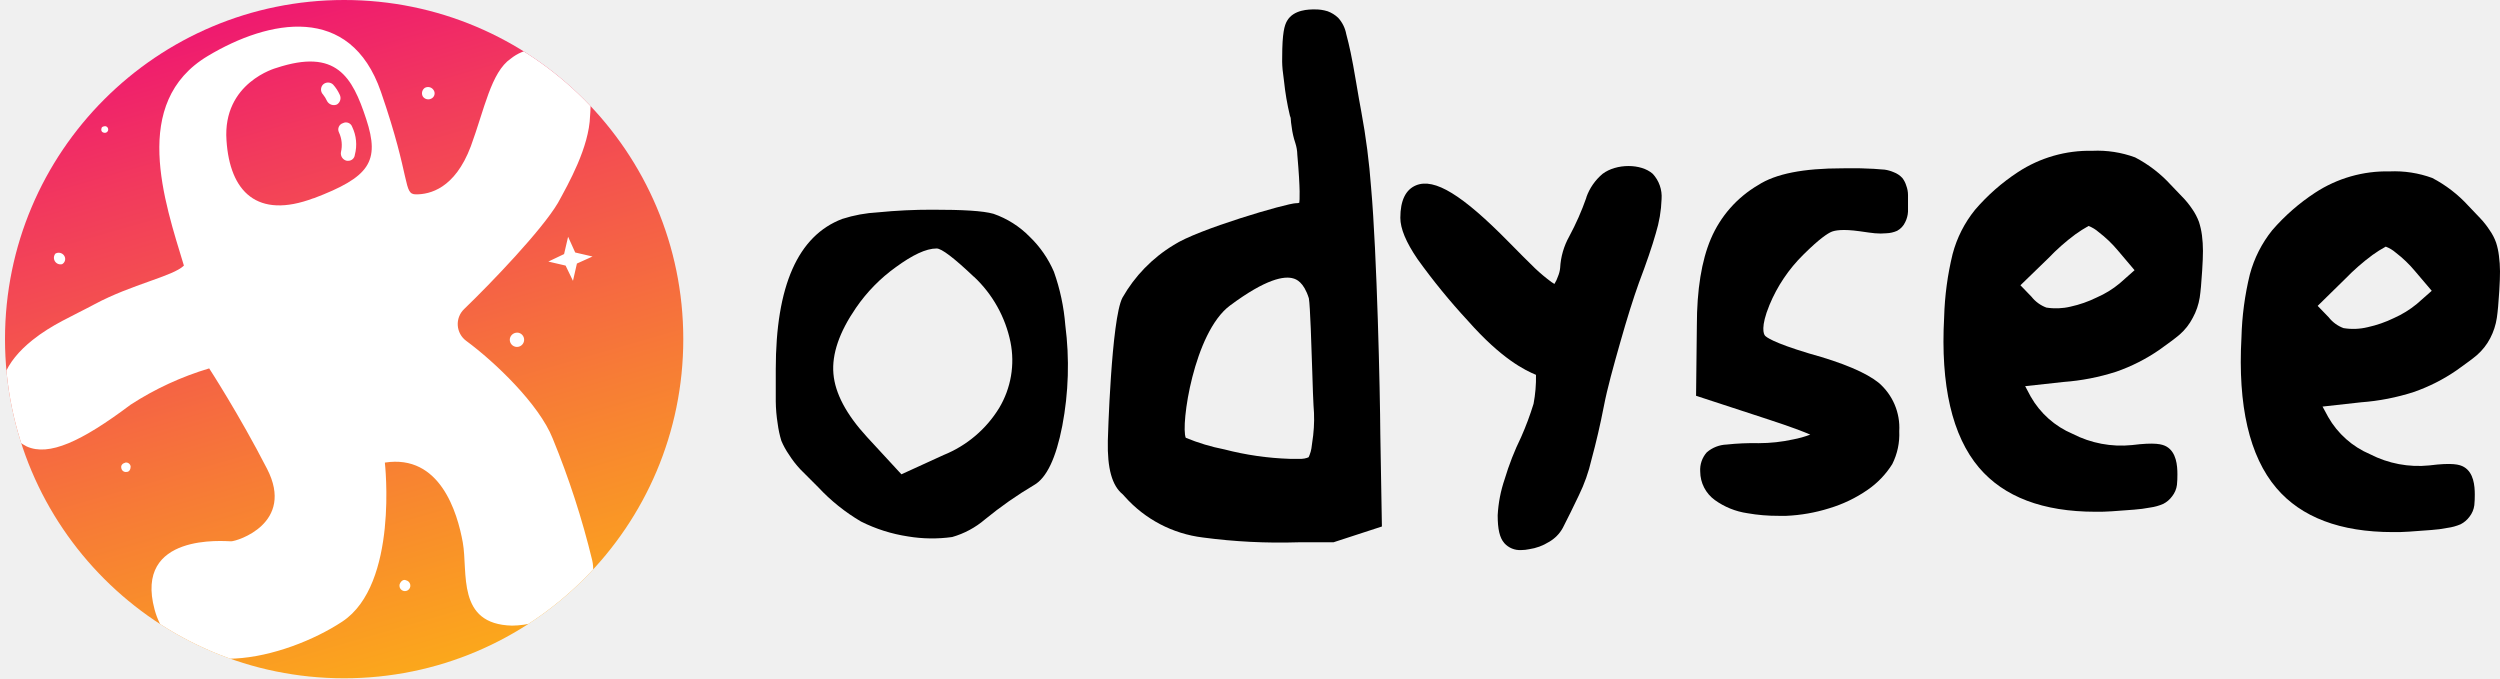
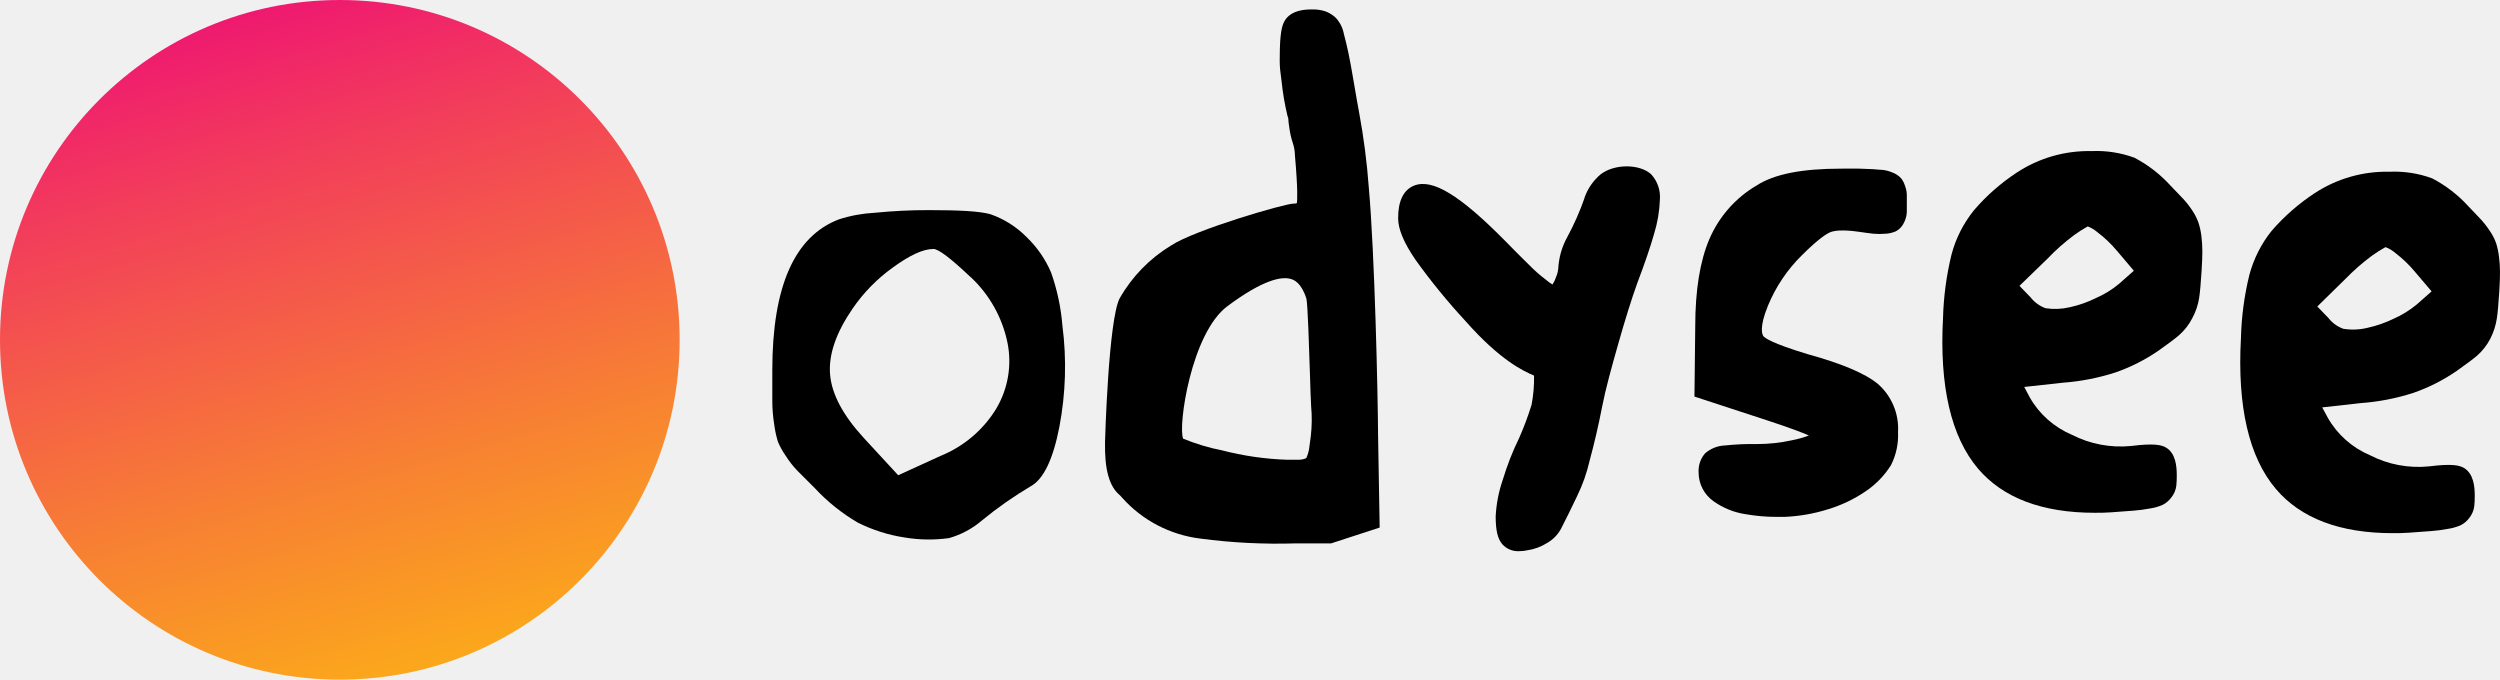
- <svg xmlns="http://www.w3.org/2000/svg" size="16" class="icon icon--OdyseeLogoDarkText header__logo" aria-hidden="true" data-name="Layer 1" id="Layer_1" stroke-width="0" viewBox="7.69 8.03 379.82 103.05">
+ <svg xmlns="http://www.w3.org/2000/svg" id="Layer_1" width="379.06" height="103.05" viewBox="0 0 379.06 103.05">
  <defs>
-     <style>.cls-1--darkLogo{fill:none;}.cls-2--darkLogo{fill:url(#linear-gradient);}.cls-3--darkLogo{clip-path:url(#clip-path);}.cls-4--darkLogo{fill:#fff;}</style>
-     <linearGradient id="linear-gradient" x1="45.6" y1="9.82" x2="88.36" y2="157.76" gradientUnits="userSpaceOnUse">
+     <linearGradient id="linear-gradient" x1="37.15" y1="-101.89" x2="79.91" y2="-249.83" gradientTransform="translate(0 -100.1) scale(1 -1)" gradientUnits="userSpaceOnUse">
      <stop offset="0" stop-color="#ef1970" />
-       <stop offset="0.14" stop-color="#f23b5c" />
-       <stop offset="0.45" stop-color="#f77d35" />
-       <stop offset="0.7" stop-color="#fcad18" />
-       <stop offset="0.89" stop-color="#fecb07" />
+       <stop offset=".14" stop-color="#f23b5c" />
+       <stop offset=".45" stop-color="#f77d35" />
+       <stop offset=".7" stop-color="#fcad18" />
+       <stop offset=".89" stop-color="#fecb07" />
      <stop offset="1" stop-color="#ffd600" />
    </linearGradient>
-     <clipPath id="clip-path">
-       <rect class="cls-1--darkLogo" x="8.45" y="8.03" width="103.05" height="103.05" rx="51.52" />
-     </clipPath>
  </defs>
-   <path d="M216,36.55A105.13,105.13,0,0,0,214.51,25c-.21-1.11-.45-2.47-.78-4.44s-.61-3.46-.83-4.51-.45-2-.68-2.85A5,5,0,0,0,211,10.74a4.62,4.62,0,0,0-1.61-1,6.27,6.27,0,0,0-2-.28c-.78,0-3.16,0-4.16,1.74-.39.67-.74,1.81-.74,5.57a14.41,14.41,0,0,0,.14,2.48l.14,1.12a40.39,40.39,0,0,0,.89,5.22,2.86,2.86,0,0,0,.12.35,11.3,11.3,0,0,0,.15,1.36,12.27,12.27,0,0,0,.56,2.47,6.14,6.14,0,0,1,.3,1.78c.48,5.45.35,6.88.3,7.28a1.07,1.07,0,0,1-.48.07c-1.4,0-15.06,4-18.61,6.36a22.12,22.12,0,0,0-7.78,8C176.52,56.48,176,74.82,176,75c-.09,4.22.64,6.82,2.27,8.14l.32.35a18.94,18.94,0,0,0,11.85,6.2,88.44,88.44,0,0,0,14.48.73c1.79,0,3.48,0,5.06,0h.3l7.36-2.4-.24-14C217.36,67.55,216.89,46.57,216,36.55ZM207.2,74.16c-.11.88-.2,1.55-.27,2a4.85,4.85,0,0,1-.28,1c-.07.17-.13.29-.14.33l-.24.1a2.82,2.82,0,0,1-.8.15c-.42,0-1,0-1.84,0a45.33,45.33,0,0,1-9.91-1.43,30.77,30.77,0,0,1-5.88-1.77h0c-.8-1.88,1.22-16,6.72-20.09s8.27-4.54,9.65-4.11c.38.12,1.54.48,2.33,3,.2,1,.41,7.6.52,11.15.08,2.47.14,4.51.19,5.14A22.23,22.23,0,0,1,207.2,74.16Z" />
-   <path d="M251.17,34.44A8.26,8.26,0,0,0,248.7,38l0,.06a41,41,0,0,1-2.6,5.89,10.94,10.94,0,0,0-1.38,4.79A4.41,4.41,0,0,1,244.4,50a5.3,5.3,0,0,1-.55,1.17l-.44-.28a26.83,26.83,0,0,1-2.5-2.09c-1-1-2.35-2.29-4-4-7.07-7.19-11.28-9.75-14.07-8.62-1.59.65-2.4,2.31-2.4,4.94,0,1.63.85,3.69,2.61,6.27a96.53,96.53,0,0,0,7.64,9.36c5.21,5.9,8.73,7.54,10.36,8.23a21.38,21.38,0,0,1-.37,4.4,45.35,45.35,0,0,1-1.89,5.06,42,42,0,0,0-2.5,6.39,20.24,20.24,0,0,0-1.06,5.49c0,2.11.3,3.41,1,4.22a3.19,3.19,0,0,0,2.57,1.06,5.87,5.87,0,0,0,1.21-.13,7.75,7.75,0,0,0,3-1.1,5.46,5.46,0,0,0,2.12-2.15c.18-.34.58-1.13,1.19-2.37s1-2.08,1.24-2.56a25,25,0,0,0,1.92-5.43c.7-2.58,1.34-5.32,1.88-8.11s1.44-6,2.48-9.67,2-6.73,2.85-9.09c1.16-3.07,2-5.52,2.56-7.5a19.84,19.84,0,0,0,.88-5.21,5.07,5.07,0,0,0-1.35-3.85C257,32.86,253.27,32.86,251.17,34.44Z" />
-   <path d="M296.7,35.06a3.39,3.39,0,0,0-1.31-.87A5.37,5.37,0,0,0,294,33.8c-.33,0-.87-.08-1.61-.12s-1.39-.06-2-.08-1.56,0-2.75,0c-6,0-10.18.83-12.84,2.55a17.31,17.31,0,0,0-7.18,8.16c-1.41,3.3-2.13,7.74-2.13,13.17l-.12,10.68,11,3.6c3.51,1.15,5.37,1.87,6.35,2.3a15.28,15.28,0,0,1-2.6.73,24.58,24.58,0,0,1-5.24.57,38,38,0,0,0-4.87.21A4.88,4.88,0,0,0,267,76.75a4,4,0,0,0-1,2.93A5.37,5.37,0,0,0,268.22,84a11.22,11.22,0,0,0,4.94,2,26.55,26.55,0,0,0,4.73.4l1.2,0a25.46,25.46,0,0,0,6.49-1.14,20.68,20.68,0,0,0,5.84-2.8,13.33,13.33,0,0,0,3.76-3.92,10.08,10.08,0,0,0,1.06-5,9,9,0,0,0-3.14-7.37c-1.87-1.5-5.33-3-10.56-4.44-5.54-1.67-6.51-2.49-6.7-2.71s-.7-1.29.68-4.65a23.14,23.14,0,0,1,5.14-7.64c2.55-2.54,3.78-3.27,4.28-3.48s1.66-.46,4.33-.08c1,.15,1.77.25,2.27.3a9.47,9.47,0,0,0,1.76,0,4.44,4.44,0,0,0,1.61-.37,2.83,2.83,0,0,0,1.24-1.33,4,4,0,0,0,.42-1.58c0-.35,0-.87,0-1.57V37.65a4,4,0,0,0-.26-1.4A3.59,3.59,0,0,0,296.7,35.06Z" />
-   <path d="M341.77,41.73a8.9,8.9,0,0,0-1-1.91,13,13,0,0,0-1.64-2l-1.61-1.68a19.65,19.65,0,0,0-5.45-4.2,16.56,16.56,0,0,0-6.49-1,19.81,19.81,0,0,0-11.31,3.24h0a30.8,30.8,0,0,0-6.52,5.73,17.93,17.93,0,0,0-3.4,6.7,45.67,45.67,0,0,0-1.29,9.6c-.57,10.37,1.22,18.06,5.31,22.88,3.78,4.44,9.71,6.69,17.69,6.69.81,0,1.64,0,2.49-.07l3.38-.25a21.33,21.33,0,0,0,2.43-.32,7.45,7.45,0,0,0,2-.56,3.81,3.81,0,0,0,1.33-1.14,3.5,3.5,0,0,0,.74-1.75,14.71,14.71,0,0,0,.07-1.59c0-1.39-.17-3.34-1.63-4.21-.67-.39-1.77-.68-5.28-.24a16.13,16.13,0,0,1-9-1.7,13.27,13.27,0,0,1-6.38-5.67l-.84-1.58,5.84-.64a34.24,34.24,0,0,0,8-1.56,27.41,27.41,0,0,0,6.56-3.33c1.4-1,2.42-1.75,3.07-2.31a8.54,8.54,0,0,0,2-2.56,9.49,9.49,0,0,0,1.05-3.07c.13-.87.26-2.23.37-4.08q.12-1.87.12-3a18.62,18.62,0,0,0-.15-2.37A11.51,11.51,0,0,0,341.77,41.73ZM316.33,53.11l-1.68-1.74,4.24-4.11A32,32,0,0,1,323,43.63a20.31,20.31,0,0,1,2-1.27,5,5,0,0,1,1.52.92,18.22,18.22,0,0,1,2.93,2.8l2.54,3-2.26,2a14.46,14.46,0,0,1-3.48,2.14,17.43,17.43,0,0,1-4,1.4,9.45,9.45,0,0,1-3.66.14A5.19,5.19,0,0,1,316.33,53.11Z" />
-   <path d="M387.35,46.9a10.38,10.38,0,0,0-.43-2,7.76,7.76,0,0,0-1-1.92,12.53,12.53,0,0,0-1.42-1.8l-1.82-1.91a19.86,19.86,0,0,0-5.46-4.2,16.66,16.66,0,0,0-6.48-1,19.84,19.84,0,0,0-11.32,3.24h0A31.34,31.34,0,0,0,352.91,43a18.23,18.23,0,0,0-3.4,6.7,45.1,45.1,0,0,0-1.28,9.6c-.57,10.37,1.21,18.07,5.31,22.88,3.77,4.44,9.71,6.69,17.68,6.69.81,0,1.64,0,2.49-.07l3.39-.25a19.3,19.3,0,0,0,2.43-.32,7.71,7.71,0,0,0,2-.55,3.82,3.82,0,0,0,1.34-1.14,3.54,3.54,0,0,0,.74-1.76,14.71,14.71,0,0,0,.07-1.59c0-1.39-.17-3.34-1.64-4.21-.67-.39-1.77-.68-5.27-.24a16.09,16.09,0,0,1-9-1.7,13.29,13.29,0,0,1-6.37-5.67l-.85-1.57,5.85-.65a34.15,34.15,0,0,0,8-1.56,27.23,27.23,0,0,0,6.56-3.33c1.4-1,2.43-1.75,3.07-2.3a8.82,8.82,0,0,0,2-2.56,9.87,9.87,0,0,0,1-3.08c.13-.87.26-2.23.37-4.08.08-1.25.11-2.24.11-3A18.62,18.62,0,0,0,387.35,46.9Zm-25.86,9.34-1.68-1.74L364,50.39a33.45,33.45,0,0,1,4.15-3.63,18.65,18.65,0,0,1,2-1.26,5,5,0,0,1,1.52.91,18.17,18.17,0,0,1,2.92,2.8l2.55,3-2.27,2a15.16,15.16,0,0,1-3.47,2.14,17.83,17.83,0,0,1-4,1.39,9.23,9.23,0,0,1-3.66.14A5.08,5.08,0,0,1,361.49,56.24Z" />
-   <path d="M135.65,41.29a21.51,21.51,0,0,1,5.44-1,82,82,0,0,1,8.25-.4c4.56,0,7.65.16,9.28.62A14.23,14.23,0,0,1,164.13,44a16.32,16.32,0,0,1,3.68,5.32,31.66,31.66,0,0,1,1.73,8.12,48.43,48.43,0,0,1-.46,15.29q-1.43,7.38-4.3,9a60,60,0,0,0-7.43,5.2,13.3,13.3,0,0,1-5,2.69,22.19,22.19,0,0,1-6.71-.09,23.84,23.84,0,0,1-7.13-2.26A28.75,28.75,0,0,1,132,82.05q-1.89-1.86-2.7-2.7a14.72,14.72,0,0,1-1.73-2.23A11.59,11.59,0,0,1,126.4,75a15.75,15.75,0,0,1-.56-2.61,22.94,22.94,0,0,1-.29-3.4V64.15Q125.55,45.13,135.65,41.29Zm20,8.79q-4.53-4.3-5.66-4.3c-1.62,0-3.68,1-6.19,2.83a25.06,25.06,0,0,0-6.07,6.2q-3.8,5.53-3.42,10t5.1,9.61l5.23,5.67,6.41-2.93A17.64,17.64,0,0,0,159.5,70a14.09,14.09,0,0,0,1.71-10A18.78,18.78,0,0,0,155.67,50.08Z" />
-   <rect class="cls-2--darkLogo" x="8.45" y="8.03" width="103.05" height="103.05" rx="51.52" />
-   <g class="cls-3--darkLogo">
-     <path class="cls-4--darkLogo" d="M17.12,48.17a.9.9,0,0,0,.31-1.31,1,1,0,0,0-1.32-.3,1,1,0,0,0,1,1.61ZM73.24,23a.88.88,0,0,0,.3-1.32,1,1,0,0,0-1.31-.3,1,1,0,0,0-.3,1.31A1,1,0,0,0,73.24,23ZM85.17,59.4a1.09,1.09,0,1,0,1.32-.81A1.13,1.13,0,0,0,85.17,59.4ZM69.4,96.2c-.41-.2-.81.1-1,.61a.83.83,0,1,0,1-.61Zm-45.89-68a.51.51,0,1,0,.2-1c-.3,0-.61.1-.61.4A.45.45,0,0,0,23.51,28.19Zm3.22,50.12c-.41.1-.71.4-.61.81a.69.69,0,0,0,.81.6c.4,0,.61-.4.61-.81A.69.69,0,0,0,26.73,78.31ZM94,44l-.61,2.63L91,47.77l2.62.61,1.12,2.32.6-2.63L97.71,47l-2.63-.61ZM59.29,22.39a6,6,0,0,0-1-1.52,1.11,1.11,0,0,0-1.52,0,1.09,1.09,0,0,0,0,1.52,4.6,4.6,0,0,1,.61,1,1.18,1.18,0,0,0,1.51.51A1.15,1.15,0,0,0,59.29,22.39Zm.5,4.35a1,1,0,0,0-.6,1.41,4.59,4.59,0,0,1,.3,3,1.14,1.14,0,0,0,.91,1.31h.2a1,1,0,0,0,1-.91,6.14,6.14,0,0,0-.4-4.24A1,1,0,0,0,59.79,26.74Zm37.87,66.4a128,128,0,0,0-6-18.49C89.59,69.43,82.85,63,78.5,59.8A3.16,3.16,0,0,1,78.19,55C82.44,50.9,90,43,92.45,38.87c1.6-2.92,4.75-8.46,4.89-13.26.31-3.57-.18-7.7-4.91-9.59a6.9,6.9,0,0,0-7.14.92c-3,2.06-4,7.7-6.07,13.32-2.44,6.48-6.28,7.3-8.31,7.3s-.7-2.14-5.35-15.59-17-11-26.29-5.44c-11.83,7.07-6.58,22.14-3.64,31.85C34,50,27.74,51.21,22.08,54.24c-3.52,1.89-6.53,3.11-9.47,5.47-4.09,3.29-5.86,7-4.44,12.06a7.22,7.22,0,0,0,3.58,4.09c3.34,1.52,8.26-.69,15.79-6.35A46.19,46.19,0,0,1,39.47,64s4.55,7,8.8,15.27-4.56,11-5.47,11S28,88.92,31.18,100.65s19.92,7.48,28.51,1.82,6.47-24.16,6.47-24.16C74.55,77,77.18,85.89,78,90.44s-1,12.44,7.48,12.64a13.28,13.28,0,0,0,3.54-.51c4.58-1.06,7.23-3.36,8.32-5.81A5.84,5.84,0,0,0,97.66,93.14Zm-42.32-55c-8.59,3.24-12.74-1-13.24-8.79-.61-8.8,7.58-11,7.58-11,9.1-3,11.53,1.31,13.65,7.78S63.84,34.93,55.34,38.16Z" />
-   </g>
+   <path d="M207.55,28.52c-.28-3.87-.78-7.73-1.49-11.55-.21-1.11-.45-2.47-.78-4.44s-.61-3.46-.83-4.51-.45-2-.68-2.85c-.17-.92-.59-1.77-1.22-2.46-.46-.44-1.01-.78-1.61-1-.65-.2-1.32-.3-2-.28-.78,0-3.16,0-4.16,1.74-.39.67-.74,1.81-.74,5.57-.02.83.02,1.66.14,2.48l.14,1.12c.18,1.76.48,3.5.89,5.22.03.12.07.24.12.35.02.46.07.91.15,1.36.1.84.29,1.67.56,2.47.19.58.29,1.18.3,1.78.48,5.45.35,6.88.3,7.28-.15.06-.32.08-.48.07-1.4,0-15.06,4-18.61,6.36-3.23,1.96-5.91,4.71-7.78,8-1.7,3.22-2.22,21.56-2.22,21.74-.09,4.22.64,6.82,2.27,8.14l.32.35c3.06,3.44,7.28,5.64,11.85,6.2,4.8.64,9.64.88,14.48.73h5.36l7.36-2.4-.24-14c-.04-6.47-.51-27.45-1.4-37.47ZM198.75,66.13c-.11.88-.2,1.55-.27,2-.06.34-.15.68-.28,1-.07.17-.13.29-.14.33l-.24.1c-.26.09-.53.14-.8.15h-1.84c-3.35-.11-6.67-.59-9.91-1.43-2.01-.39-3.98-.99-5.88-1.77h0c-.8-1.88,1.22-16,6.72-20.09s8.27-4.54,9.65-4.11c.38.12,1.54.48,2.33,3,.2,1,.41,7.6.52,11.15.08,2.47.14,4.51.19,5.14.14,1.51.12,3.03-.05,4.53Z" />
+   <path d="M242.72,26.41c-1.13.95-1.98,2.17-2.47,3.56v.06c-.71,2.03-1.58,4-2.6,5.89-.82,1.47-1.29,3.11-1.38,4.79-.04.43-.15.86-.32,1.26-.13.41-.32.8-.55,1.17l-.44-.28c-.87-.65-1.71-1.34-2.5-2.09-1-1-2.35-2.29-4-4-7.07-7.19-11.28-9.75-14.07-8.62-1.59.65-2.4,2.31-2.4,4.94,0,1.63.85,3.69,2.61,6.27,2.35,3.28,4.9,6.4,7.64,9.36,5.21,5.9,8.73,7.54,10.36,8.23.03,1.48-.1,2.95-.37,4.4-.53,1.72-1.16,3.41-1.89,5.06-1.01,2.06-1.84,4.2-2.5,6.39-.61,1.77-.96,3.62-1.06,5.49,0,2.11.3,3.41,1,4.22.65.73,1.6,1.12,2.57,1.06.41,0,.81-.04,1.21-.13,1.07-.15,2.09-.53,3-1.1.89-.5,1.63-1.25,2.12-2.15.18-.34.58-1.13,1.19-2.37s1-2.08,1.24-2.56c.85-1.73,1.49-3.55,1.92-5.43.7-2.58,1.34-5.32,1.88-8.11s1.44-6,2.48-9.67,2-6.73,2.85-9.09c1.16-3.07,2-5.52,2.56-7.5.52-1.69.82-3.44.88-5.21.11-1.42-.38-2.81-1.35-3.85-1.78-1.57-5.51-1.57-7.61.01Z" />
+   <path d="M288.25,27.03c-.36-.39-.81-.69-1.31-.87-.44-.19-.91-.32-1.39-.39-.33,0-.87-.08-1.61-.12s-1.39-.06-2-.08-1.56,0-2.75,0c-6,0-10.18.83-12.84,2.55-3.21,1.88-5.72,4.74-7.18,8.16-1.41,3.3-2.13,7.74-2.13,13.17l-.12,10.68,11,3.6c3.51,1.15,5.37,1.87,6.35,2.3-.84.32-1.71.56-2.6.73-1.72.38-3.48.57-5.24.57-1.63-.03-3.25.04-4.87.21-1.11.04-2.17.46-3.01,1.18-.71.8-1.07,1.86-1,2.93,0,1.71.83,3.32,2.22,4.32,1.46,1.05,3.16,1.74,4.94,2,1.56.27,3.14.41,4.73.4h1.2c2.2-.1,4.39-.48,6.49-1.14,2.08-.62,4.05-1.57,5.84-2.8,1.51-1.03,2.79-2.37,3.76-3.92.78-1.55,1.14-3.27,1.06-5,.16-2.81-1-5.54-3.14-7.37-1.87-1.5-5.33-3-10.56-4.44-5.54-1.67-6.51-2.49-6.7-2.71s-.7-1.29.68-4.65c1.18-2.87,2.93-5.46,5.14-7.64,2.55-2.54,3.78-3.27,4.28-3.48s1.66-.46,4.33-.08c1,.15,1.77.25,2.27.3.59.05,1.17.05,1.76,0,.56-.02,1.1-.15,1.61-.37.55-.29.98-.76,1.24-1.33.25-.49.39-1.03.42-1.58v-2.54c0-.48-.09-.95-.26-1.4-.13-.43-.33-.84-.61-1.19Z" />
+   <path d="M333.32,33.7c-.25-.67-.59-1.32-1-1.91-.48-.72-1.03-1.39-1.64-2l-1.61-1.68c-1.56-1.71-3.4-3.13-5.45-4.2-2.07-.76-4.28-1.1-6.49-1-4.01-.09-7.96,1.04-11.31,3.24h0c-2.43,1.59-4.63,3.52-6.52,5.73-1.59,1.97-2.75,4.25-3.4,6.7-.77,3.15-1.2,6.36-1.29,9.6-.57,10.37,1.22,18.06,5.31,22.88,3.78,4.44,9.71,6.69,17.69,6.69.81,0,1.64,0,2.49-.07l3.38-.25c.82-.06,1.63-.17,2.43-.32.69-.09,1.36-.28,2-.56.53-.27.98-.66,1.33-1.14.4-.5.66-1.11.74-1.75.05-.53.08-1.06.07-1.59,0-1.39-.17-3.34-1.63-4.21-.67-.39-1.77-.68-5.28-.24-3.1.31-6.23-.28-9-1.7-2.69-1.14-4.94-3.13-6.38-5.67l-.84-1.58,5.84-.64c2.72-.2,5.4-.72,8-1.56,2.33-.81,4.53-1.93,6.56-3.33,1.4-1,2.42-1.75,3.07-2.31.82-.72,1.5-1.59,2-2.56.52-.96.88-1.99,1.05-3.07.13-.87.26-2.23.37-4.08.08-1.25.12-2.25.12-3,0-.79-.05-1.58-.15-2.37-.09-.7-.24-1.38-.46-2.05ZM307.88,45.08l-1.68-1.74,4.24-4.11c1.26-1.33,2.64-2.54,4.11-3.63.64-.46,1.31-.89,2-1.27.56.21,1.07.53,1.52.92,1.08.82,2.06,1.76,2.93,2.8l2.54,3-2.26,2c-1.05.87-2.22,1.59-3.48,2.14-1.27.63-2.61,1.1-4,1.4-1.2.28-2.44.33-3.66.14-.89-.33-1.67-.9-2.26-1.65Z" />
+   <path d="M378.9,38.87c-.08-.68-.22-1.35-.43-2-.24-.68-.58-1.33-1-1.92-.42-.64-.89-1.24-1.42-1.8l-1.82-1.91c-1.56-1.71-3.41-3.13-5.46-4.2-2.07-.76-4.28-1.1-6.48-1-4.01-.09-7.96,1.04-11.32,3.24h0c-2.42,1.59-4.61,3.5-6.51,5.69-1.59,1.97-2.74,4.25-3.4,6.7-.77,3.14-1.2,6.36-1.28,9.6-.57,10.37,1.21,18.07,5.31,22.88,3.77,4.44,9.71,6.69,17.68,6.69.81,0,1.64,0,2.49-.07l3.39-.25c.82-.06,1.63-.16,2.43-.32.69-.09,1.36-.28,2-.55.53-.27.99-.66,1.34-1.14.4-.51.66-1.12.74-1.76.05-.53.08-1.06.07-1.59,0-1.39-.17-3.34-1.64-4.21-.67-.39-1.77-.68-5.27-.24-3.1.32-6.23-.27-9-1.7-2.69-1.14-4.93-3.13-6.37-5.67l-.85-1.57,5.85-.65c2.72-.2,5.41-.72,8-1.56,2.33-.81,4.53-1.93,6.56-3.33,1.4-1,2.43-1.75,3.07-2.3.82-.72,1.5-1.59,2-2.56.5-.96.84-2.01,1-3.08.13-.87.26-2.23.37-4.08.08-1.25.11-2.24.11-3,0-.78-.06-1.56-.16-2.34ZM353.04,48.21l-1.68-1.74,4.19-4.11c1.28-1.32,2.67-2.54,4.15-3.63.64-.46,1.31-.88,2-1.26.56.21,1.07.52,1.52.91,1.07.82,2.05,1.76,2.92,2.8l2.55,3-2.27,2c-1.06.87-2.22,1.59-3.47,2.14-1.27.62-2.62,1.09-4,1.39-1.2.29-2.44.34-3.66.14-.89-.33-1.67-.89-2.25-1.64Z" />
+   <path d="M127.2,33.26c1.76-.57,3.59-.9,5.44-1,2.74-.27,5.5-.41,8.25-.4,4.56,0,7.65.16,9.28.62,2.08.72,3.97,1.92,5.51,3.49,1.57,1.51,2.82,3.32,3.68,5.32.93,2.62,1.51,5.35,1.73,8.12.66,5.09.5,10.25-.46,15.29-.95,4.92-2.39,7.92-4.3,9-2.6,1.54-5.09,3.28-7.43,5.2-1.45,1.25-3.16,2.16-5,2.69-2.23.31-4.49.28-6.71-.09-2.48-.37-4.89-1.14-7.13-2.26-2.41-1.41-4.61-3.17-6.51-5.22-1.26-1.24-2.16-2.14-2.7-2.7-.65-.69-1.23-1.43-1.73-2.23-.46-.66-.86-1.37-1.17-2.12-.26-.85-.45-1.73-.56-2.61-.18-1.12-.28-2.26-.29-3.4v-4.84c0-12.68,3.37-20.3,10.1-22.86ZM147.2,42.05c-3.02-2.87-4.91-4.3-5.66-4.3-1.62,0-3.68,1-6.19,2.83-2.37,1.7-4.42,3.8-6.07,6.2-2.53,3.69-3.67,7.02-3.42,10,.25,2.98,1.95,6.18,5.1,9.61l5.23,5.67,6.41-2.93c3.51-1.42,6.48-3.93,8.45-7.16,1.79-3.01,2.4-6.57,1.71-10-.78-3.8-2.71-7.26-5.54-9.92h-.02Z" />
+   <rect x="0" y="0" width="103.05" height="103.05" rx="51.52" ry="51.52" style="fill:url(#linear-gradient);" />
</svg>
